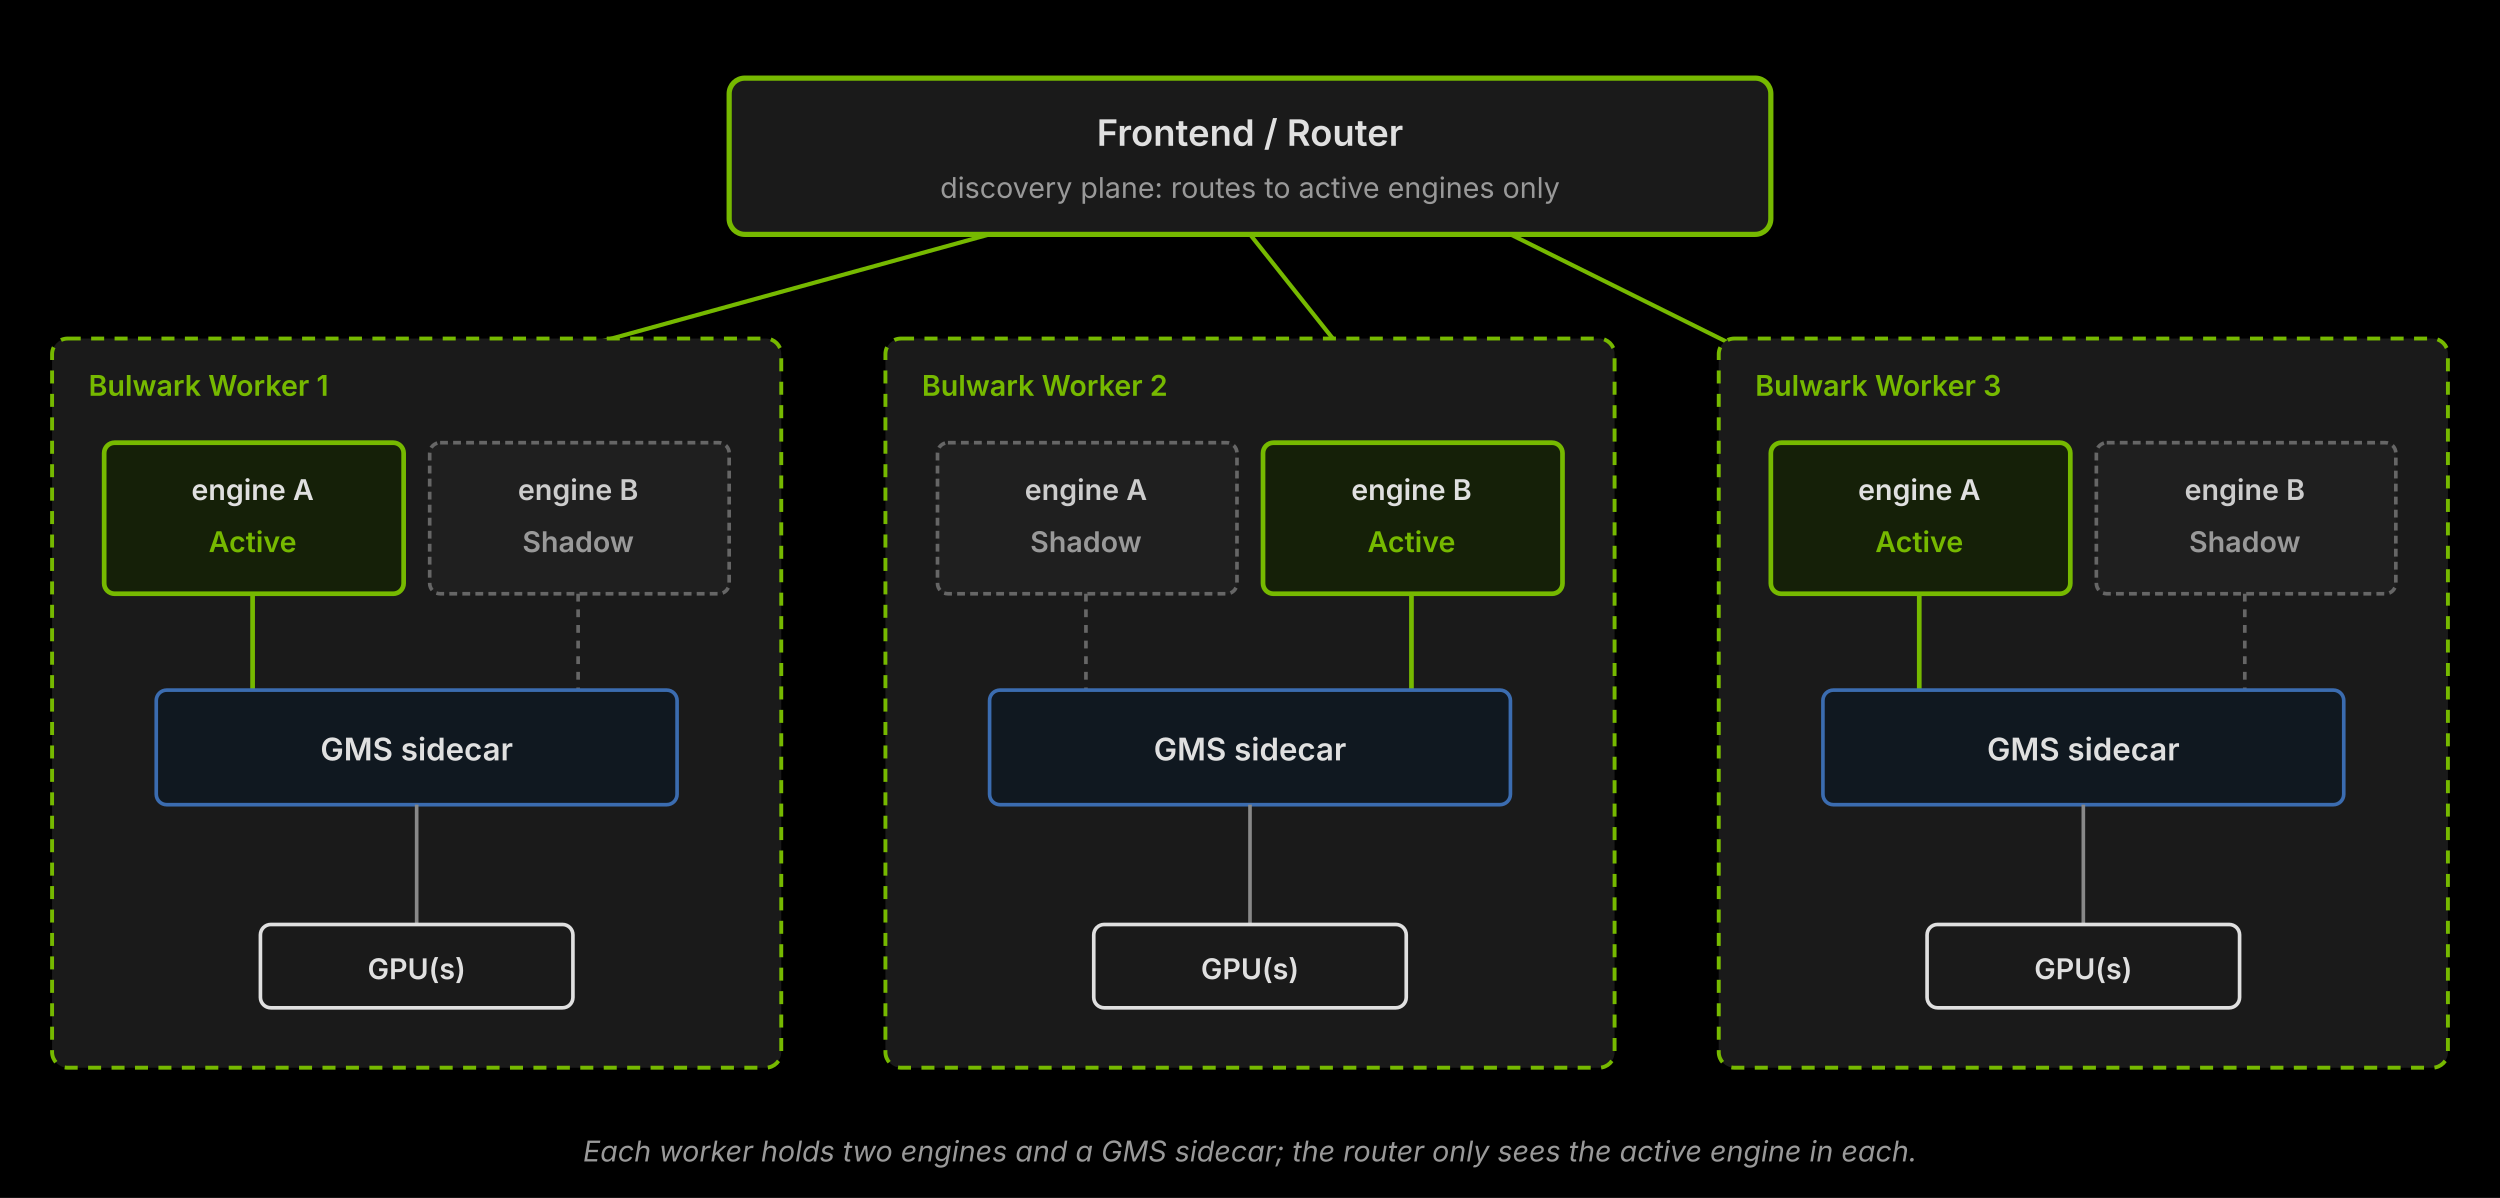
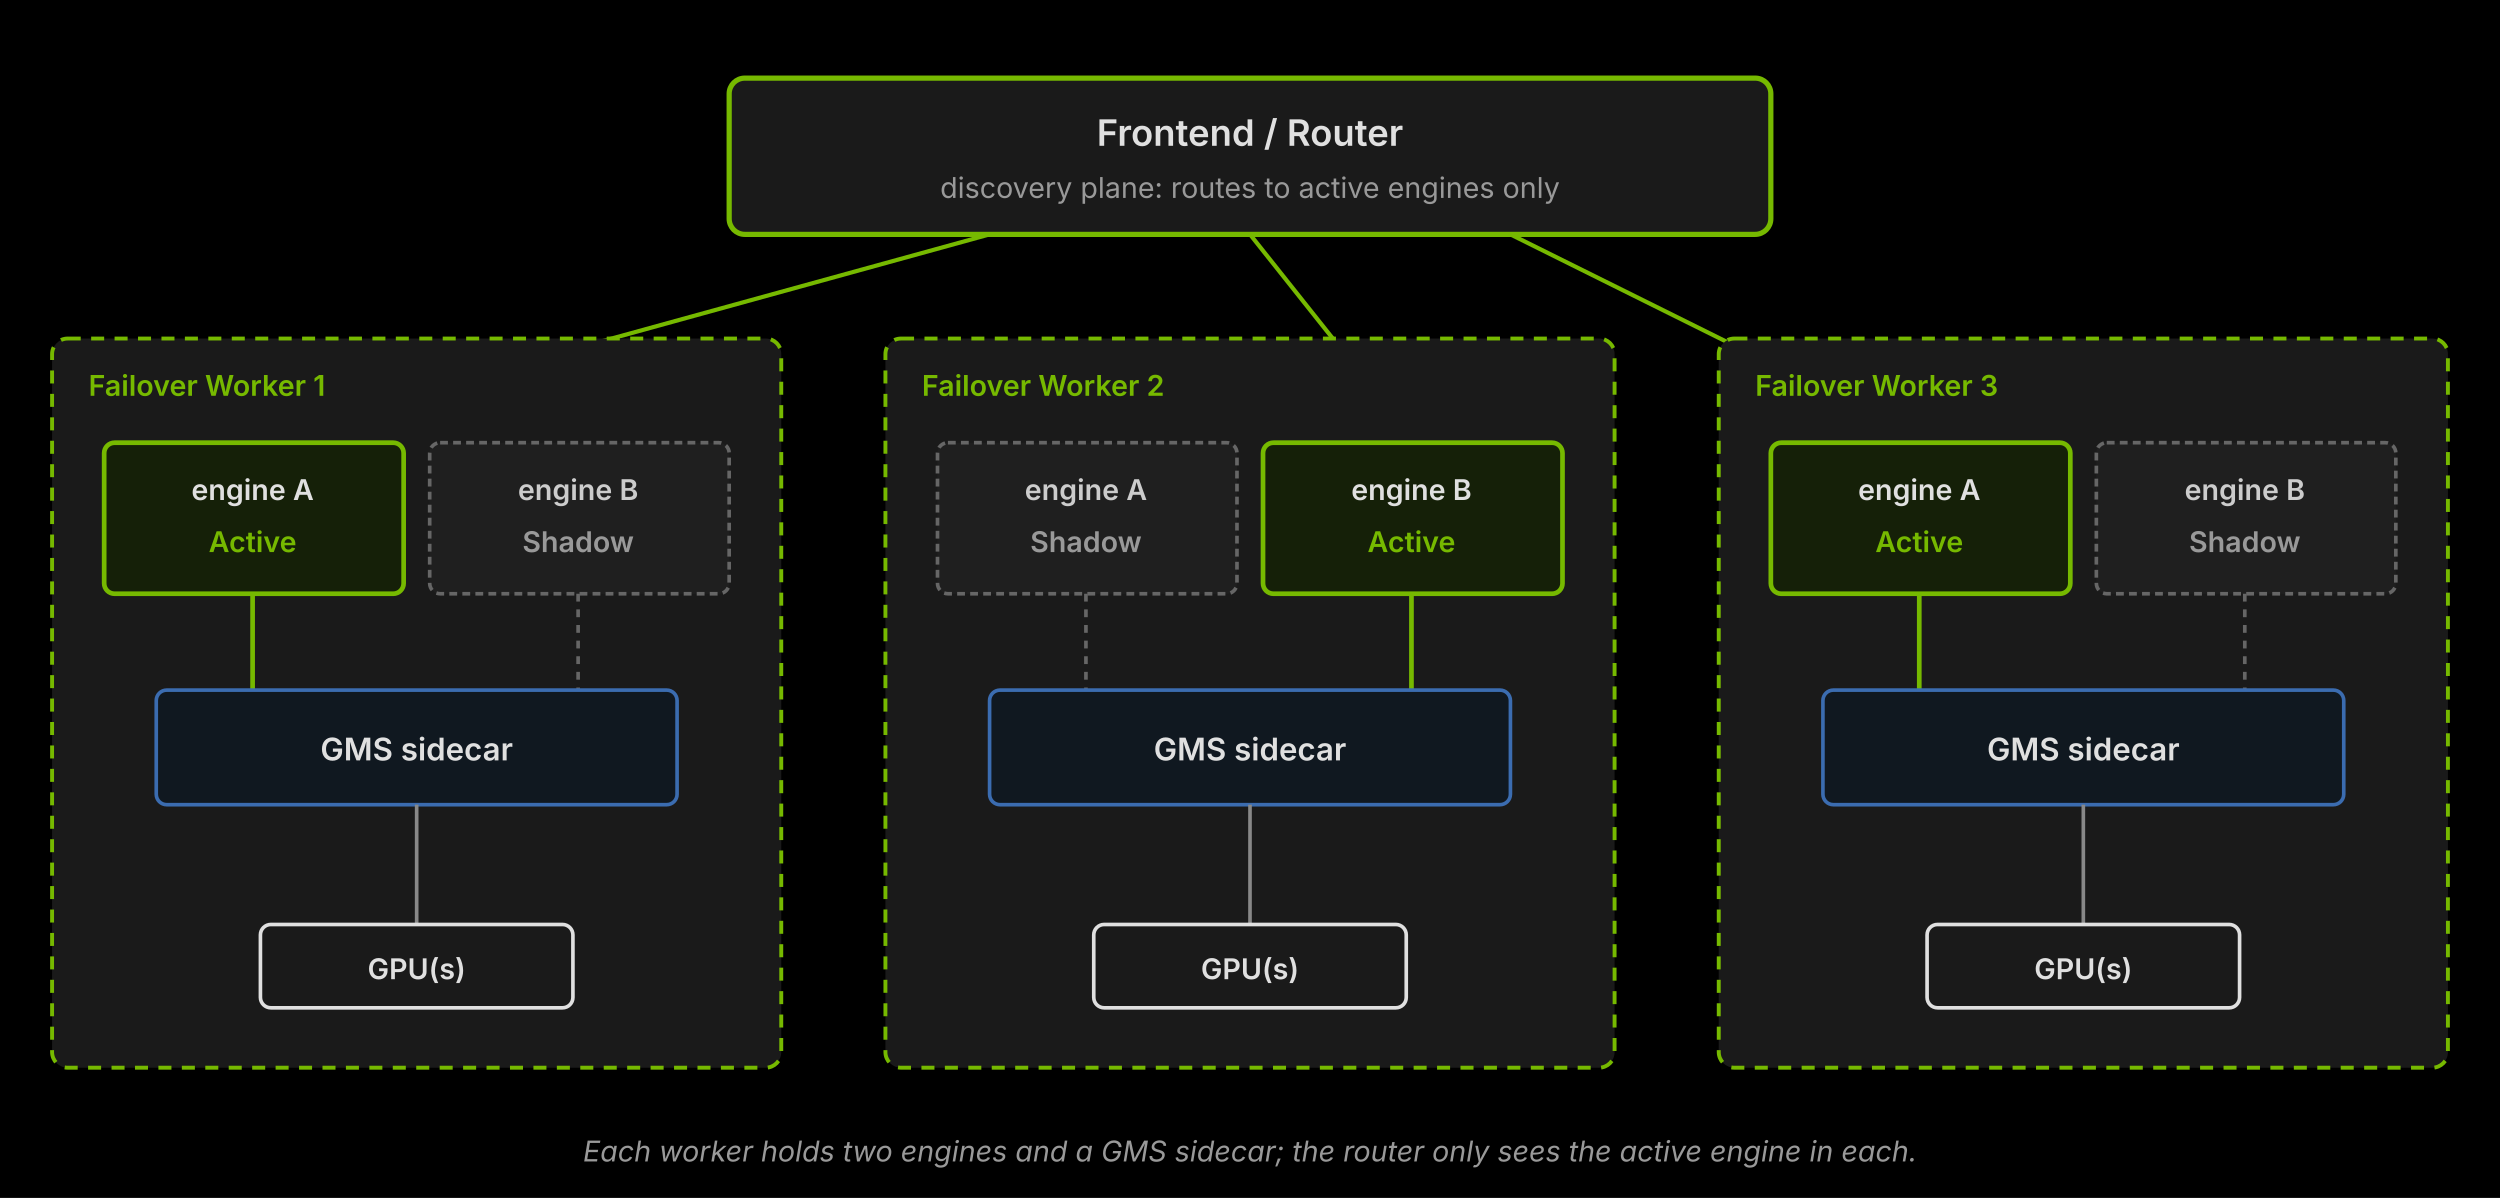
<svg xmlns="http://www.w3.org/2000/svg" viewBox="0 0 960 460" font-family="-apple-system, BlinkMacSystemFont, 'Segoe UI', sans-serif">
  <defs>
    <marker id="arrow-green" markerWidth="10" markerHeight="10" refX="8" refY="3" orient="auto">
      <polygon points="0,0 8,3 0,6" fill="#76b900" />
    </marker>
  </defs>
  <rect width="960" height="460" fill="#000000" />
  <rect x="280" y="30" width="400" height="60" fill="#1a1a1a" stroke="#76b900" stroke-width="2" rx="6" />
  <text x="480" y="56" text-anchor="middle" font-size="14" font-weight="600" fill="#e0e0e0">Frontend / Router</text>
  <text x="480" y="76" text-anchor="middle" font-size="11" fill="#999">discovery plane: routes to active engines only</text>
  <line x1="380" y1="90" x2="97" y2="168" stroke="#76b900" stroke-width="1.6" marker-end="url(#arrow-green)" />
  <line x1="480" y1="90" x2="542" y2="168" stroke="#76b900" stroke-width="1.6" marker-end="url(#arrow-green)" />
  <line x1="580" y1="90" x2="737" y2="168" stroke="#76b900" stroke-width="1.6" marker-end="url(#arrow-green)" />
  <g transform="translate(20, 130)">
    <rect x="0" y="0" width="280" height="280" fill="#1a1a1a" stroke="#76b900" stroke-dasharray="5 4" stroke-width="1.5" rx="6" />
-     <text x="14" y="22" font-size="11" font-weight="600" fill="#76b900">Bulwark Worker 1</text>
+     <text x="14" y="22" font-size="11" font-weight="600" fill="#76b900">Failover Worker 1</text>
    <rect x="20" y="40" width="115" height="58" fill="#152008" stroke="#76b900" stroke-width="1.8" rx="4" />
    <text x="77" y="62" text-anchor="middle" font-size="11" font-weight="600" fill="#e0e0e0">engine A</text>
    <text x="77" y="82" text-anchor="middle" font-size="11" fill="#76b900" font-weight="600">Active</text>
    <rect x="145" y="40" width="115" height="58" fill="#1f1f1f" stroke="#666" stroke-width="1.4" stroke-dasharray="3 2" rx="4" />
    <text x="202" y="62" text-anchor="middle" font-size="11" font-weight="600" fill="#cccccc">engine B</text>
    <text x="202" y="82" text-anchor="middle" font-size="11" fill="#999" font-weight="600">Shadow</text>
    <line x1="77" y1="98" x2="77" y2="135" stroke="#76b900" stroke-width="1.8" />
    <line x1="202" y1="98" x2="202" y2="135" stroke="#666" stroke-width="1.4" stroke-dasharray="3 3" />
    <rect x="40" y="135" width="200" height="44" fill="#101820" stroke="#3b6cb0" stroke-width="1.4" rx="4" />
    <text x="140" y="162" text-anchor="middle" font-size="12" font-weight="600" fill="#e0e0e0">GMS sidecar</text>
    <line x1="140" y1="179" x2="140" y2="225" stroke="#888" stroke-width="1.4" />
    <rect x="80" y="225" width="120" height="32" fill="#1a1a1a" stroke="#e0e0e0" stroke-width="1.4" rx="4" />
    <text x="140" y="246" text-anchor="middle" font-size="11" font-weight="600" fill="#e0e0e0">GPU(s)</text>
  </g>
  <g transform="translate(340, 130)">
    <rect x="0" y="0" width="280" height="280" fill="#1a1a1a" stroke="#76b900" stroke-dasharray="5 4" stroke-width="1.5" rx="6" />
-     <text x="14" y="22" font-size="11" font-weight="600" fill="#76b900">Bulwark Worker 2</text>
+     <text x="14" y="22" font-size="11" font-weight="600" fill="#76b900">Failover Worker 2</text>
    <rect x="20" y="40" width="115" height="58" fill="#1f1f1f" stroke="#666" stroke-width="1.4" stroke-dasharray="3 2" rx="4" />
    <text x="77" y="62" text-anchor="middle" font-size="11" font-weight="600" fill="#cccccc">engine A</text>
    <text x="77" y="82" text-anchor="middle" font-size="11" fill="#999" font-weight="600">Shadow</text>
    <rect x="145" y="40" width="115" height="58" fill="#152008" stroke="#76b900" stroke-width="1.8" rx="4" />
    <text x="202" y="62" text-anchor="middle" font-size="11" font-weight="600" fill="#e0e0e0">engine B</text>
    <text x="202" y="82" text-anchor="middle" font-size="11" fill="#76b900" font-weight="600">Active</text>
    <line x1="77" y1="98" x2="77" y2="135" stroke="#666" stroke-width="1.4" stroke-dasharray="3 3" />
    <line x1="202" y1="98" x2="202" y2="135" stroke="#76b900" stroke-width="1.8" />
    <rect x="40" y="135" width="200" height="44" fill="#101820" stroke="#3b6cb0" stroke-width="1.4" rx="4" />
    <text x="140" y="162" text-anchor="middle" font-size="12" font-weight="600" fill="#e0e0e0">GMS sidecar</text>
    <line x1="140" y1="179" x2="140" y2="225" stroke="#888" stroke-width="1.4" />
    <rect x="80" y="225" width="120" height="32" fill="#1a1a1a" stroke="#e0e0e0" stroke-width="1.4" rx="4" />
    <text x="140" y="246" text-anchor="middle" font-size="11" font-weight="600" fill="#e0e0e0">GPU(s)</text>
  </g>
  <g transform="translate(660, 130)">
    <rect x="0" y="0" width="280" height="280" fill="#1a1a1a" stroke="#76b900" stroke-dasharray="5 4" stroke-width="1.5" rx="6" />
-     <text x="14" y="22" font-size="11" font-weight="600" fill="#76b900">Bulwark Worker 3</text>
+     <text x="14" y="22" font-size="11" font-weight="600" fill="#76b900">Failover Worker 3</text>
    <rect x="20" y="40" width="115" height="58" fill="#152008" stroke="#76b900" stroke-width="1.8" rx="4" />
    <text x="77" y="62" text-anchor="middle" font-size="11" font-weight="600" fill="#e0e0e0">engine A</text>
    <text x="77" y="82" text-anchor="middle" font-size="11" fill="#76b900" font-weight="600">Active</text>
    <rect x="145" y="40" width="115" height="58" fill="#1f1f1f" stroke="#666" stroke-width="1.4" stroke-dasharray="3 2" rx="4" />
    <text x="202" y="62" text-anchor="middle" font-size="11" font-weight="600" fill="#cccccc">engine B</text>
    <text x="202" y="82" text-anchor="middle" font-size="11" fill="#999" font-weight="600">Shadow</text>
    <line x1="77" y1="98" x2="77" y2="135" stroke="#76b900" stroke-width="1.8" />
    <line x1="202" y1="98" x2="202" y2="135" stroke="#666" stroke-width="1.4" stroke-dasharray="3 3" />
    <rect x="40" y="135" width="200" height="44" fill="#101820" stroke="#3b6cb0" stroke-width="1.4" rx="4" />
    <text x="140" y="162" text-anchor="middle" font-size="12" font-weight="600" fill="#e0e0e0">GMS sidecar</text>
    <line x1="140" y1="179" x2="140" y2="225" stroke="#888" stroke-width="1.4" />
    <rect x="80" y="225" width="120" height="32" fill="#1a1a1a" stroke="#e0e0e0" stroke-width="1.4" rx="4" />
    <text x="140" y="246" text-anchor="middle" font-size="11" font-weight="600" fill="#e0e0e0">GPU(s)</text>
  </g>
  <text x="480" y="446" text-anchor="middle" font-size="11" fill="#999" font-style="italic">Each worker holds two engines and a GMS sidecar; the router only sees the active engine in each.</text>
</svg>
